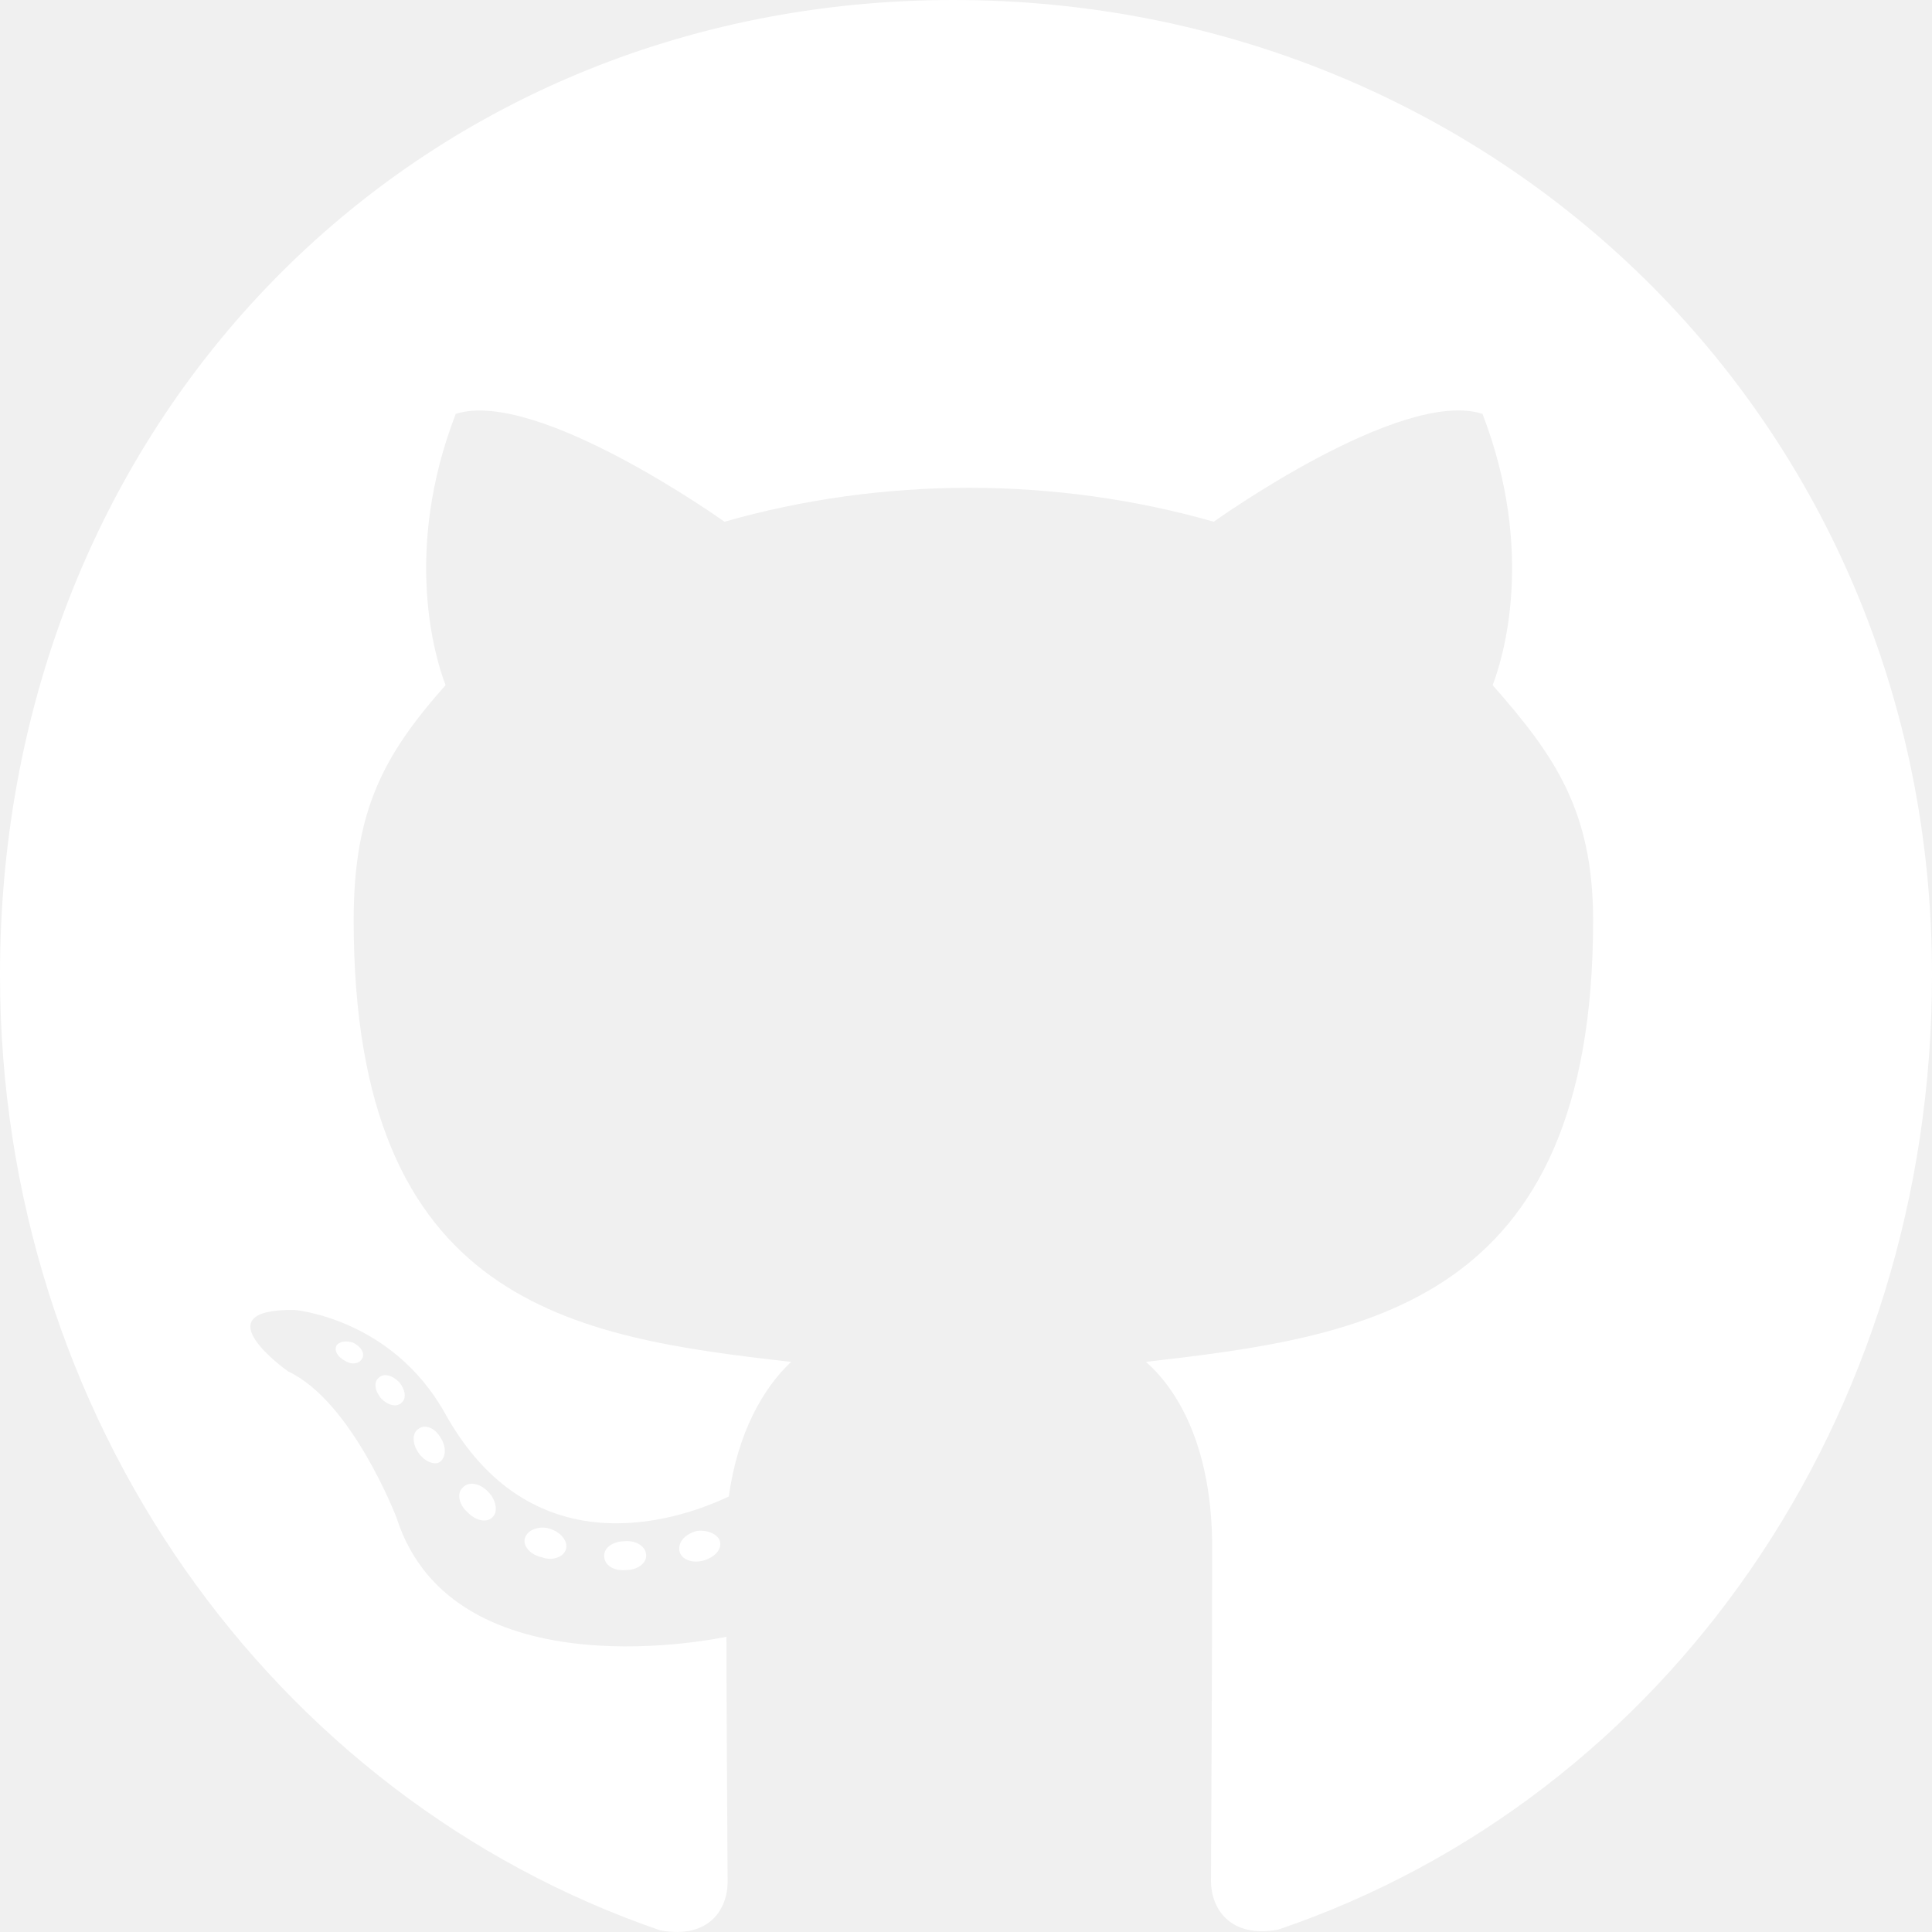
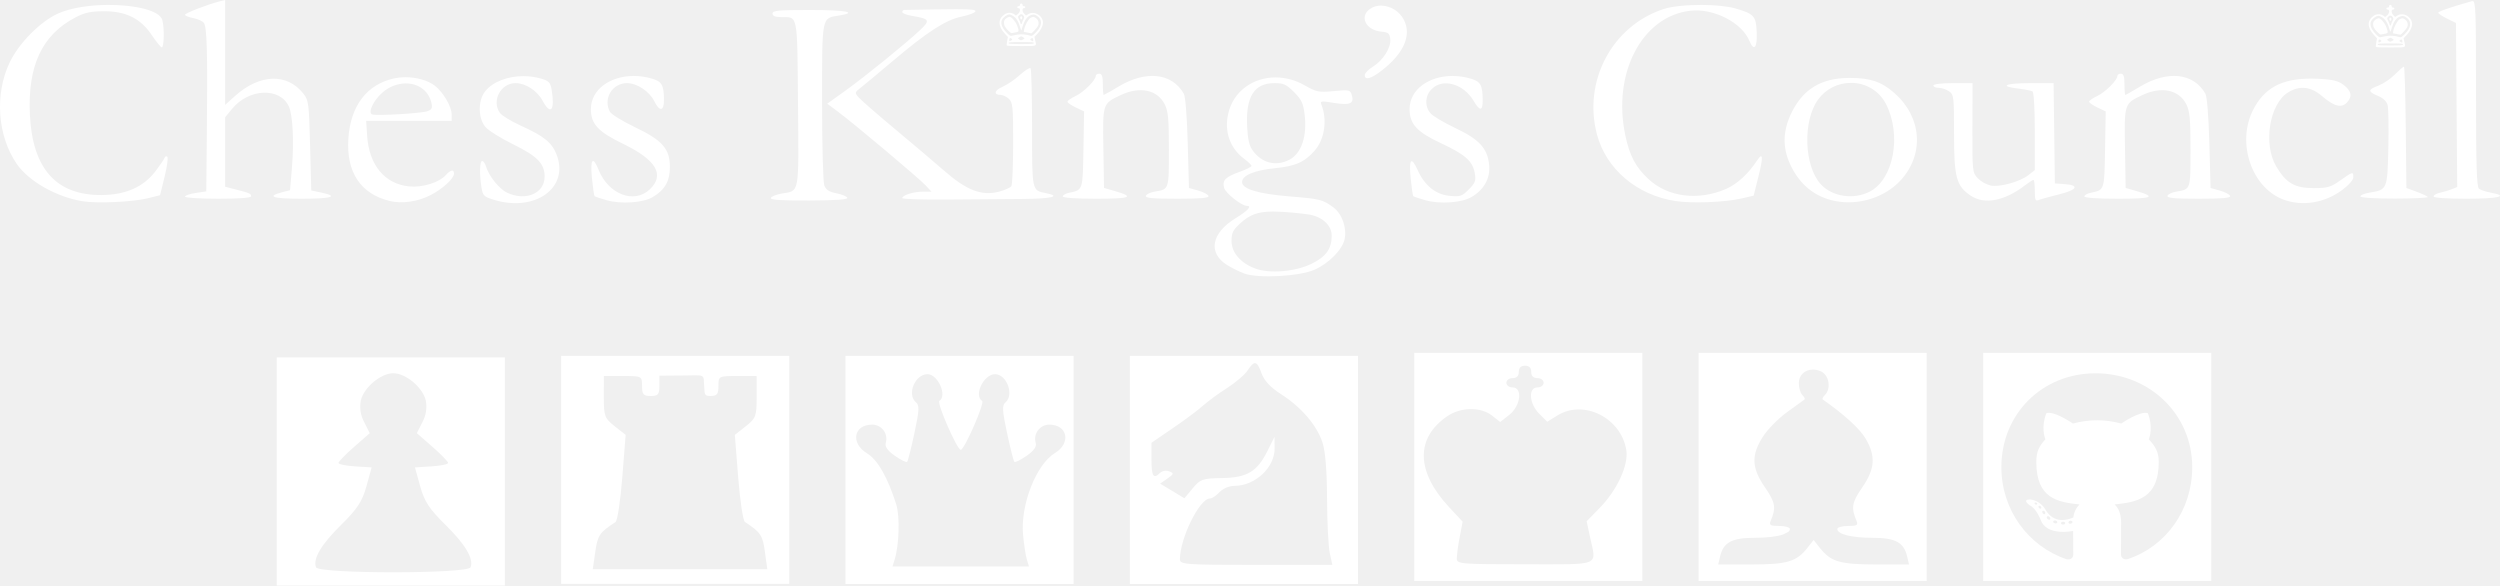
- <svg xmlns="http://www.w3.org/2000/svg" id="svg5149" version="1.1" viewBox="0 0 150 150" width="150" height="150">
-   <defs id="defs5153" />
-   <path style="stroke-width:0.306;fill:#ffffff" id="path5147" d="m 50.171,120.78 c 0,0.62 -0.696,1.117 -1.573,1.117 -0.998,0.093 -1.694,-0.403 -1.694,-1.117 0,-0.62 0.696,-1.117 1.573,-1.117 0.907,-0.093 1.694,0.403 1.694,1.117 z m -9.405,-1.396 c -0.212,0.62 0.393,1.334 1.3,1.52 0.786,0.31 1.694,0 1.875,-0.62 0.181,-0.62 -0.393,-1.334 -1.3,-1.613 -0.786,-0.217 -1.663,0.093 -1.875,0.713 z m 13.367,-0.527 c -0.877,0.217 -1.482,0.806 -1.391,1.52 0.091,0.62 0.877,1.024 1.784,0.806 0.877,-0.217 1.482,-0.806 1.391,-1.427 -0.091,-0.589 -0.907,-0.993 -1.784,-0.899 z M 74.032,0 C 32.087,0 0,32.661 0,75.681 c 0,34.398 21.109,63.833 51.26,74.192 3.871,0.713 5.232,-1.737 5.232,-3.753 0,-1.923 -0.091,-12.531 -0.091,-19.044 0,0 -21.169,4.653 -25.615,-9.243 0,0 -3.448,-9.026 -8.407,-11.352 0,0 -6.925,-4.87 0.484,-4.777 0,0 7.53,0.62 11.673,8.002 6.623,11.973 17.722,8.53 22.046,6.483 0.696,-4.963 2.661,-8.406 4.839,-10.453 -16.905,-1.923 -33.962,-4.435 -33.962,-34.274 0,-8.53 2.298,-12.81 7.137,-18.269 C 33.81,51.178 31.24,42.865 35.383,32.133 c 6.321,-2.016 20.867,8.375 20.867,8.375 6.048,-1.737 12.55,-2.636 18.992,-2.636 6.442,0 12.944,0.899 18.992,2.636 0,0 14.546,-10.422 20.867,-8.375 4.143,10.763 1.573,19.044 0.786,21.06 4.839,5.49 7.802,9.77 7.802,18.269 0,29.931 -17.812,32.32 -34.718,34.274 2.782,2.45 5.141,7.103 5.141,14.392 0,10.453 -0.091,23.387 -0.091,25.93 0,2.016 1.391,4.466 5.232,3.753 C 129.496,139.514 150,110.079 150,75.681 150,32.661 115.978,0 74.032,0 Z M 29.395,106.977 c -0.393,0.31 -0.302,1.024 0.212,1.613 0.484,0.496 1.179,0.713 1.573,0.31 0.393,-0.31 0.302,-1.024 -0.212,-1.613 -0.484,-0.496 -1.179,-0.713 -1.573,-0.31 z m -3.266,-2.512 c -0.212,0.403 0.091,0.899 0.696,1.21 0.484,0.31 1.089,0.217 1.3,-0.217 0.212,-0.403 -0.091,-0.899 -0.696,-1.21 -0.605,-0.186 -1.089,-0.093 -1.3,0.217 z m 9.798,11.042 c -0.484,0.403 -0.302,1.334 0.393,1.923 0.696,0.713 1.573,0.806 1.966,0.31 0.393,-0.403 0.212,-1.334 -0.393,-1.923 -0.665,-0.713 -1.573,-0.806 -1.966,-0.31 z m -3.448,-4.559 c -0.484,0.31 -0.484,1.117 0,1.83 0.484,0.713 1.3,1.024 1.694,0.713 0.484,-0.403 0.484,-1.21 0,-1.923 -0.423,-0.713 -1.21,-1.024 -1.694,-0.62 z" />
+ <svg xmlns="http://www.w3.org/2000/svg" width="1644" height="385.033" viewBox="0 0 1644 385.033" version="1.1" id="svg1241">
+   <defs id="defs1245" />
+   <g id="Group_1" data-name="Group 1" transform="translate(-200 -1225.967)" style="fill:#ffffff;fill-opacity:1">
+     <g id="Title" transform="translate(102.353 1162.839)" style="fill:#ffffff;fill-opacity:1">
+       <path id="path847" d="M245.707,63.128,242.215,64c-7.957,2-22.884,7.761-22.884,8.84,0,.639,2.373,1.607,5.274,2.151s6.068,1.945,7.036,3.113c2.1,2.529,2.566,18.943,2.042,71.786l-.388,39.082-6.982,1.047c-3.84.576-6.982,1.667-6.982,2.422s9.775,1.375,21.722,1.375c13.886,0,21.72-.577,21.72-1.6,0-1.761-.815-2.118-10.473-4.59l-6.593-1.688V140.222l4.6-5.582c11.066-13.426,31.479-14.226,37.3-1.463,2.592,5.678,3.464,23.238,2.008,40.376L288.375,188.2l-4.967,1.282c-10.991,2.84-6.632,4.337,12.632,4.337,19.834,0,24.768-1.549,12.892-4.05l-6.595-1.388-.775-29.519c-.735-27.955-.968-29.763-4.391-34.13-10.746-13.706-28.837-13.056-45.083,1.621l-6.382,5.765V63.128Zm1477.906.694a1.658,1.658,0,0,0-.457.072c-13.823,3.9-22.106,6.751-22.106,7.614,0,.57,2.613,2.315,5.812,3.879l5.826,2.843.4,53.94.414,53.939-3.513,1.421a56.474,56.474,0,0,1-7.783,2.333c-2.342.5-4.255,1.6-4.255,2.435,0,.921,8.554,1.521,21.72,1.521,21.178,0,28.261-1.784,15.894-4.01-3.2-.577-6.683-1.742-7.754-2.588-1.485-1.185-1.942-15.65-1.942-62.817C1725.869,70.389,1725.726,63.836,1723.613,63.821ZM168.707,66.361c-11.96.057-24.385,1.849-32.865,5.655-11.727,5.263-25.9,19.625-31.916,32.341-9.9,20.923-7.94,48.2,4.784,66.624,7.83,11.339,25.983,21.639,43.128,24.473,9.726,1.608,33.224.506,43.373-2.036l7.686-1.925,2.977-12.092c1.637-6.652,2.446-12.586,1.8-13.189s-1.477-.266-1.841.749-3.049,4.973-5.969,8.8c-7.953,10.415-19.67,15.555-35.612,15.624-29.664.126-45.205-17.31-46.935-52.659-1.579-32.251,7.91-52.611,29.869-64.095,6.177-3.23,9.978-4.067,18.66-4.106,14.542-.066,24.236,4.714,31.5,15.531,2.842,4.231,5.809,7.926,6.593,8.21,1.578.571,1.918-12.5.467-17.906C202.675,69.9,186.187,66.277,168.707,66.361Zm1047.949.015c-9.7-.028-19.567.895-25.143,2.731-33.777,11.119-53.027,47.436-43.7,82.455,6.043,22.7,26.117,39.77,51.442,43.745,10.889,1.709,32.6.871,43.685-1.687l7.9-1.824,3.144-12.527c3.354-13.355,3.01-16.545-1.109-10.289-5.688,8.634-13.071,15.336-20.342,18.465-18.176,7.818-37.984,5.305-50.72-6.435-8.514-7.847-12.481-15.3-15.354-28.86-8.627-40.7,10.866-78.191,42.6-81.95,15.267-1.808,33.971,7.666,38.972,19.74,3.027,7.307,5.262,4.713,4.831-5.6-.447-10.675-1.7-12.081-13.933-15.639C1233.66,67.166,1225.219,66.4,1216.656,66.376Zm-210.745.42a12.609,12.609,0,0,0-7.364,2.212c-7.17,5.022-2.726,13.968,7.413,14.918,4.63.434,5.5,1.143,5.923,4.809.646,5.608-4.647,14.052-11.433,18.246-2.943,1.819-5.352,4.3-5.352,5.508,0,3.57,3.966,2.544,10.983-2.842,14.68-11.268,20-23.334,14.762-33.467A17.373,17.373,0,0,0,1005.912,66.8Zm-278.562,2.4q-.99,0-2.088,0c-7.033.018-17.526.187-33.1.48A1.341,1.341,0,0,0,691,71.111c0,.778,2.966,1.9,6.593,2.5,11.357,1.872,11.931,2.874,5.257,9.169-9.324,8.793-36.293,30.671-49.328,40.016l-11.878,8.515,7.223,5.4c11.011,8.23,53.274,43.769,57.531,48.379l3.761,4.073h-5.6c-6.118,0-13.559,2.321-13.559,4.227h0c0,.661,13.092,1.1,29.092.967s38.341-.3,49.648-.387c19.643-.147,26.161-1.748,15.664-3.849-9.241-1.848-9.069-1.04-9.069-42.783,0-21.087-.453-38.793-1.007-39.346s-3.773,1.493-7.153,4.547a50.74,50.74,0,0,1-11.468,7.777c-5.257,2.2-5.815,5.233-.961,5.233,1.377,0,3.779,1.155,5.339,2.568,2.539,2.3,2.835,5.348,2.813,29.091-.013,14.588-.537,27.325-1.164,28.3s-4.166,2.592-7.864,3.586c-11.587,3.113-21.553-.693-36.719-14.022-5.119-4.5-19.084-16.332-31.031-26.293s-23.045-19.606-24.663-21.433c-2.913-3.289-2.9-3.357,1.535-6.827,2.463-1.928,11.468-9.423,20.009-16.657,23.41-19.822,35.478-27.636,46.055-29.821,4.972-1.027,9.041-2.621,9.041-3.543C739.1,69.616,737.241,69.216,727.35,69.193Zm-96.863.5c-21.032,0-24.825.355-24.825,2.327,0,1.651,1.692,2.334,5.819,2.351,10.984.045,10.423-2.884,10.934,57.073.516,60.379,1.135,56.943-10.647,58.955-3.65.623-6.9,1.931-7.229,2.906h0c-.428,1.285,6.492,1.746,25.139,1.675,17.649-.069,25.554-.624,25.173-1.771-.307-.92-3.506-2.255-7.11-2.967-4.925-.974-6.917-2.256-8.024-5.168-.821-2.158-1.472-26.449-1.472-54.862,0-56.971-.376-55.024,10.97-56.838C662.289,71.286,654.2,69.7,630.487,69.7Zm1047.986,37.237c-.443,0-3.184,2.386-6.1,5.3a36.4,36.4,0,0,1-10.81,7.293c-6.9,2.493-6.926,3.838-.143,6.675,3.456,1.441,5.726,3.635,6.355,6.12.528,2.131.728,14.8.443,28.157-.6,27.2-.7,27.446-12.2,29.285-3.4.543-6.183,1.659-6.183,2.48h0c0,.891,9.168,1.487,22.706,1.475,12.481-.01,22.206-.5,21.62-1.1s-4-2.158-7.568-3.476l-6.5-2.4-.414-39.908C1679.458,124.891,1678.916,106.933,1678.473,106.933Zm-857.922,4.654c-1.281,0-2.328.645-2.328,1.433,0,2.82-7.821,10.657-13.171,13.195-3,1.422-5.448,3.122-5.448,3.777s2.46,2.365,5.469,3.8l5.468,2.608-.426,25.052c-.46,27.005-.3,26.523-9.348,28.426-2.346.494-4.267,1.582-4.267,2.42,0,.923,8.664,1.521,22.031,1.521,22.871,0,25.639-1.18,12.013-5.121l-6.892-1.994-.427-26.145c-.481-29.488-.548-29.281,11.42-34.907,12.634-5.939,24.124-3.508,28.956,6.127,2.238,4.461,2.716,9.676,2.716,29.754,0,26.4.118,26.045-9.128,27.548-2.945.48-5.645,1.741-6,2.8-.494,1.481,4.318,1.934,20.559,1.934,15.564,0,21.042-.486,20.6-1.825-.336-1-3.36-2.595-6.723-3.537l-6.116-1.711-.808-29.434c-.484-17.614-1.517-30.679-2.572-32.536-7.806-13.729-24.93-15.57-43.092-4.633a109.172,109.172,0,0,1-9.571,5.409c-.323,0-.588-3.142-.588-6.982C822.878,113.4,822.275,111.587,820.551,111.587Zm671.822,0c-1.285,0-2.328.645-2.328,1.433,0,2.82-7.826,10.657-13.181,13.195-3,1.422-5.444,3.122-5.444,3.777s2.459,2.365,5.472,3.8l5.469,2.608-.428,25.052c-.457,27.005-.3,26.523-9.351,28.426-2.346.494-4.266,1.582-4.266,2.42,0,.923,8.661,1.521,22.027,1.521,22.877,0,25.647-1.18,12.01-5.121l-6.883-1.994-.428-26.145c-.485-29.488-.543-29.281,11.424-34.907,12.624-5.939,24.119-3.508,28.946,6.127,2.242,4.461,2.713,9.676,2.713,29.754.014,26.4.129,26.045-9.125,27.548-2.942.48-5.641,1.741-6,2.8-.486,1.481,4.327,1.934,20.564,1.934,15.565,0,21.049-.486,20.592-1.825-.328-1-3.356-2.595-6.726-3.537l-6.112-1.711-.8-29.434c-.485-17.614-1.528-30.679-2.585-32.536-7.8-13.729-24.919-15.57-43.083-4.633-4.941,2.975-9.254,5.409-9.568,5.409s-.585-3.142-.585-6.982C1494.7,113.4,1494.087,111.587,1492.373,111.587Zm-977.964,1.491c-15.478,0-28.2,8.9-28.2,21.782,0,9.821,4.7,14.878,21.326,22.929,21.814,10.567,27.5,20.432,17.286,29.976-10.283,9.6-27.1,3.115-33.524-12.939-3.791-9.475-5.636-7.2-4.394,5.415.61,6.188,1.387,11.528,1.727,11.871s3.947,1.558,8.016,2.7c9.406,2.648,23.794,1.686,30.108-2.012,8.061-4.721,11.42-10.537,11.42-19.777,0-12.083-4.9-17.648-23.2-26.376-8.037-3.833-15.357-8.357-16.265-10.053a12.722,12.722,0,0,1,11.237-18.8c6.622,0,14.809,5.448,18.016,11.989,3.366,6.866,6.338,6.517,6.312-.74-.036-9.865-1.325-12.248-7.656-14.144A42.625,42.625,0,0,0,514.409,113.078Zm538.383,0c-15.478,0-28.2,8.9-28.2,21.782,0,9.822,4.8,15.042,20.591,22.416,16.137,7.533,21.008,11.889,22.317,19.957.781,4.815.231,6.256-4.011,10.5-4.51,4.51-5.562,4.855-12.691,4.171-9.021-.867-16.3-6.742-20.848-16.836-4.247-9.417-5.918-7.562-4.664,5.177.61,6.188,1.387,11.528,1.728,11.871s3.947,1.558,8.014,2.7c9.485,2.67,23.8,1.678,30.266-2.1,8.257-4.821,12.435-12.345,11.636-20.944-1.031-11.078-6.453-16.992-22.517-24.566-7.447-3.511-14.747-7.9-16.222-9.754a11.649,11.649,0,0,1,1.06-15.853c7.23-7.23,20.838-3.341,27.437,7.842,4.123,6.988,6,6.862,5.971-.4-.036-9.865-1.325-12.248-7.656-14.144A42.617,42.617,0,0,0,1052.792,113.078Zm-611.1.117c-10.247.037-20.071,3.718-25.048,10.043-4.79,6.09-4.662,17.7.256,23.42,1.993,2.317,10.146,7.418,18.117,11.335,16.072,7.9,20.771,12.715,20.771,21.3,0,11.011-12.472,16.334-24.69,10.536-5.207-2.47-11.994-10.943-13.892-17.34-.57-1.92-1.686-3.491-2.482-3.491-1.649,0-1.876,8.835-.45,17.467.878,5.317,1.6,6.026,8.128,8.038,27,8.315,49.62-7.811,41.346-29.478-3.11-8.143-8.187-12.271-23.815-19.361-6.246-2.834-12.355-6.579-13.576-8.322-5.578-7.963.541-19.545,10.327-19.545,6.632,0,14.209,4.939,17.8,11.6,5.3,9.844,8.167,6.394,5.929-7.139-.8-4.86-1.721-5.861-6.756-7.37A41.346,41.346,0,0,0,441.688,113.195Zm-77.519.705a34.633,34.633,0,0,0-7.153.731c-18.1,3.881-28.907,18.067-30.3,39.758-1.411,21.98,8.035,36.206,27.16,40.9,8,1.962,18.327.506,26.778-3.777,7.894-4,15.551-10.989,15.551-14.193,0-3-2.163-2.623-5.381.931-4.474,4.945-15.3,8.308-24.032,7.47-16.115-1.549-26.488-14.042-27.732-33.4l-.624-9.7h56.217l-.007-4.267c-.01-5.159-5.479-14.5-11.029-18.834C379.053,115.952,371.508,113.885,364.17,113.9Zm572.379.131c-14.746-.04-27.915,8.982-31.274,23.976-2.649,11.818,1.284,22.722,10.706,29.688,2.555,1.888,4.645,3.93,4.645,4.538s-3.533,2.373-7.85,3.926c-9.328,3.354-11.43,5.506-10.193,10.433.867,3.456,11.438,11.881,14.906,11.881,3.727,0,.982,3.033-7.457,8.243-15.935,9.836-18.177,22.833-5.309,30.785a75.8,75.8,0,0,0,11.066,5.459c9.176,3.416,36.252,1.965,46.328-2.48,9.326-4.116,18.223-13.126,19.728-19.981,1.627-7.406-1.655-16.768-7.351-20.979-7.017-5.187-8.612-5.584-29.167-7.263-20.389-1.667-30.905-4.874-30.905-9.428,0-4.314,8.063-7.714,21.5-9.069,13.7-1.381,19.557-3.971,26.286-11.636,6.593-7.509,8.4-20.324,4.287-30.456-.863-2.127.144-2.231,8.394-.866,10.553,1.745,13.473.417,11.658-5.3-1.041-3.281-1.671-3.413-11.794-2.472-10.025.932-11.234.69-19.305-3.866A38.663,38.663,0,0,0,936.548,114.031Zm377.688.346c-.433,0-.87,0-1.314.01-17.672.237-29.429,7.372-36.949,22.421-6,12.008-6.338,23.177-1.044,34.546,6.125,13.152,16.171,21.326,29.431,23.948,15.815,3.126,33.1-2.422,43.465-13.948,15.391-17.119,13.531-41.241-4.4-57.024C1335,116.911,1327.605,114.356,1314.236,114.377Zm303.418.435c-19.721-.084-31.374,6.35-38.614,21.1-10.682,21.728-.514,50.874,20.406,58.528,12.367,4.531,26.775,2.176,38.257-6.252,4.427-3.249,7.483-6.707,7.483-8.464,0-3.89-.228-3.833-8.6,2.065-6.326,4.461-8.325,5.037-17.507,5.042-12.438.007-18.179-3.337-24.662-14.4-8.64-14.739-4.327-41.1,7.925-48.574,7.611-4.64,14.852-3.861,22.149,2.381,8.154,6.974,12.995,8.192,16.636,4.174,3.613-3.99,2.785-7.621-2.642-11.669-3.37-2.519-7.183-3.389-16.793-3.825C1620.31,114.851,1618.968,114.817,1617.654,114.811Zm-302.719,2.827a25.568,25.568,0,0,1,22.927,13.867c10.465,20.514,5.047,49.607-10.739,57.66-10.662,5.439-24.562,3.332-32.115-4.868-11.037-11.983-11.99-41.627-1.791-55.706A26.433,26.433,0,0,1,1314.934,117.639Zm-379.177.155c5.979,0,7.778.824,12.825,5.87,4.9,4.9,6.049,7.3,6.957,14.579,1.8,14.377-2.036,25.812-10.039,29.95-8.711,4.5-17.893,2.251-23.924-5.871-2.4-3.233-3.374-7.27-3.8-15.774C916.77,126.692,922.335,117.793,935.757,117.793Zm446.156,0c-7.561,0-12.894.642-12.894,1.552,0,.853,1.589,1.552,3.533,1.552a14.087,14.087,0,0,1,6.806,2.291c3.1,2.173,3.27,3.6,3.257,27.8-.016,28.888,1.505,34.5,11.07,40.875h0c8.911,5.935,22.053,3.459,35.308-6.652,2.74-2.091,5.379-3.8,5.863-3.8s.878,3.217.878,7.149c0,6.189.364,7,2.715,6.056,1.494-.6,7.424-2.245,13.178-3.656,11.928-2.926,13.72-6.033,3.89-6.745l-6.594-.477-.418-32.97-.418-32.97H1432.6c-16.392,0-20.768,2.045-7.69,3.594,4.287.508,8.475,1.344,9.309,1.859.885.547,1.514,11.488,1.514,26.332v25.4l-4.091,3.219c-5.6,4.407-18.738,8.091-24.8,6.953a18.57,18.57,0,0,1-8.6-4.8c-3.54-3.777-3.62-4.541-3.529-33.21l.093-29.344Zm-1017.682.187c7.98-.112,15.117,4.392,17.066,12.638.837,3.534.393,4.525-2.51,5.611-3.79,1.418-33.357,3.174-36.385,2.162s.713-9.119,6.586-14.275A23.745,23.745,0,0,1,364.231,117.98Zm570.9,84.25a197.267,197.267,0,0,1,22.331,1.831c9.211,1.127,15.91,7.032,15.91,14.022,0,8.661-3.71,13.833-13.282,18.517-10.636,5.2-27.559,6.623-37.021,3.106-9.623-3.577-15.565-10.49-15.565-18.106,0-5.339.911-7.2,5.658-11.548C919.186,204.534,924.4,202.212,935.136,202.231Z" fill="#a9a9a9" style="fill:#ffffff;fill-opacity:1" />
+       <path id="path863" d="M1320.142,94.574a24.012,24.012,0,0,1,.414-3l.414-2.184-1.9-2.041c-4.672-5.017-4.762-9.747-.243-12.823a5.68,5.68,0,0,1,6.281-.077l1.152.906,1.285-1.015c1.6-1.267,1.912-3.855.46-3.855-.485,0-.874-.291-.874-.655s.388-.655.874-.655a.772.772,0,0,0,.874-.874.874.874,0,1,1,1.747,0,.772.772,0,0,0,.874.874c.485,0,.874.291.874.655s-.388.655-.874.655c-1.325,0-1.169,2.286.253,3.708l1.126,1.126,1.437-.888c3.715-2.3,8.96.339,9.7,4.87.341,2.1-1.273,5.62-3.738,8.143l-1.844,1.887.466,2.175c.909,4.24,1.761,3.879-9.144,3.879-9.084,0-9.61-.045-9.61-.814Zm17.91-1.152c0-.559-1.213-.655-8.3-.655s-8.3.1-8.3.655,1.213.655,8.3.655S1338.052,93.982,1338.052,93.422Zm-14.472-2.69c-.79-.952-1.69-.688-1.69.5,0,1,.088,1.043,1.089.587C1323.823,91.431,1323.958,91.188,1323.58,90.733Zm14.036.505c0-1.166-.794-1.434-1.664-.564-.413.413-.313.648.459,1.077a11.23,11.23,0,0,0,1.1.564A2.7,2.7,0,0,0,1337.615,91.238Zm-5.679-.835a4.254,4.254,0,0,0-1.092-.873c-1.014-.665-1.173-.663-2.225.027l-1.133.742,1.007.76c.9.679,1.137.693,2.225.13a4.224,4.224,0,0,0,1.217-.786Zm-5.027-2.483a19.109,19.109,0,0,1,8.459.558c1.412.439,1.551.371,3.822-1.872,3.887-3.839,4.643-7.618,2.024-10.116-1.99-1.9-3.377-2.209-5.558-1.244-2.083.921-3.66,3.152-4.854,6.867-.378,1.175-.788,2.431-.912,2.791s-.509-.425-.855-1.746c-1.016-3.876-2.8-6.619-5.065-7.785-1.819-.937-2.079-.966-3.463-.387a8.513,8.513,0,0,0-2.678,2.029c-2.161,2.568-1.331,5.784,2.525,9.788,1.6,1.666,2.241,2.058,2.989,1.841.522-.152,2.127-.478,3.567-.724Zm-5.743-2.68c-2.225-2.311-2.771-3.355-2.771-5.292a3,3,0,0,1,1.344-2.65,4.706,4.706,0,0,1,2.236-1.131c1.41,0,4.051,3.012,5.09,5.8,1.391,3.738,1.306,4.089-1.081,4.447a20.488,20.488,0,0,0-2.521.5c-.275.106-1.308-.647-2.3-1.673Zm12.581,1.285-2.339-.449.253-1.558c.424-2.61,2.813-6.974,4.215-7.7,1.739-.9,2.34-.825,3.89.48a4.1,4.1,0,0,1,.856,5.123c-.547,1.069-3.932,4.7-4.3,4.61-.13-.032-1.289-.259-2.576-.506Zm-3.558-6.115a8.433,8.433,0,0,1,.869-2.268c.79-1.549.809-1.8.208-2.713-.814-1.243-2-1.292-3.05-.128-.773.854-.768.938.151,2.778a10.257,10.257,0,0,1,.948,2.4.472.472,0,0,0,.437.5A.514.514,0,0,0,1330.189,80.41Zm-1.06-3.223c-.358-.934.441-1.812,1.074-1.179.475.475.136,1.908-.451,1.908-.189,0-.469-.328-.623-.728Z" transform="translate(-560.539 -1.981)" fill="#a9a9a9" style="fill:#ffffff;fill-opacity:1" />
+       <path id="path863-2" d="M2988.282,96.28a24.018,24.018,0,0,1,.414-3l.414-2.184-1.9-2.041c-4.672-5.017-4.762-9.747-.243-12.823a5.681,5.681,0,0,1,6.281-.077l1.152.906,1.286-1.015c1.6-1.267,1.912-3.855.46-3.855-.486,0-.874-.291-.874-.655s.388-.655.874-.655a.772.772,0,0,0,.874-.874.874.874,0,1,1,1.747,0,.772.772,0,0,0,.874.874c.485,0,.874.291.874.655s-.388.655-.874.655c-1.325,0-1.169,2.286.252,3.708l1.126,1.126,1.437-.888c3.714-2.3,8.96.339,9.7,4.87.341,2.1-1.274,5.62-3.738,8.143l-1.844,1.887.467,2.175c.909,4.24,1.761,3.879-9.144,3.879C2988.808,97.094,2988.282,97.05,2988.282,96.28Zm17.91-1.152c0-.559-1.213-.655-8.3-.655s-8.3.1-8.3.655,1.213.655,8.3.655S3006.192,95.688,3006.192,95.128Zm-14.472-2.69c-.79-.952-1.69-.688-1.69.5,0,1,.088,1.043,1.089.587C2991.963,93.137,2992.1,92.894,2991.72,92.439Zm14.036.505c0-1.166-.794-1.434-1.665-.564-.413.413-.313.648.459,1.077a11.227,11.227,0,0,0,1.1.564A2.693,2.693,0,0,0,3005.755,92.944Zm-5.679-.835a4.254,4.254,0,0,0-1.092-.873c-1.014-.665-1.173-.663-2.225.027l-1.133.742,1.007.76c.9.679,1.137.693,2.225.13a4.224,4.224,0,0,0,1.217-.786Zm-5.028-2.483a19.11,19.11,0,0,1,8.459.558c1.412.439,1.551.371,3.822-1.872,3.887-3.839,4.643-7.618,2.024-10.116-1.99-1.9-3.376-2.209-5.558-1.244-2.083.921-3.66,3.152-4.854,6.867-.378,1.175-.788,2.431-.912,2.791s-.509-.425-.855-1.746c-1.016-3.876-2.8-6.619-5.065-7.785-1.819-.937-2.078-.966-3.463-.387a8.515,8.515,0,0,0-2.678,2.029c-2.16,2.568-1.331,5.784,2.525,9.788,1.6,1.666,2.241,2.058,2.989,1.841.522-.152,2.127-.478,3.567-.724Zm-5.743-2.68c-2.225-2.311-2.771-3.355-2.771-5.292a3,3,0,0,1,1.344-2.65,4.706,4.706,0,0,1,2.236-1.131c1.41,0,4.051,3.012,5.09,5.8,1.391,3.738,1.306,4.089-1.081,4.447a20.507,20.507,0,0,0-2.522.5c-.275.106-1.308-.647-2.3-1.673Zm12.581,1.285-2.339-.449.253-1.558c.424-2.61,2.813-6.974,4.215-7.7,1.739-.9,2.34-.825,3.89.48a4.1,4.1,0,0,1,.856,5.123c-.547,1.069-3.932,4.7-4.3,4.61-.13-.032-1.289-.259-2.576-.506Zm-3.558-6.115a8.433,8.433,0,0,1,.869-2.268c.79-1.549.809-1.8.208-2.713-.814-1.243-2-1.292-3.05-.128-.773.854-.768.938.151,2.778a10.256,10.256,0,0,1,.947,2.4.472.472,0,0,0,.437.5.514.514,0,0,0,.437-.563Zm-1.06-3.223c-.358-.934.441-1.812,1.074-1.179.475.475.136,1.908-.451,1.908C2997.7,79.621,2997.423,79.293,2997.269,78.892Z" transform="translate(-1328.331 -2.766)" fill="#a9a9a9" style="fill:#ffffff;fill-opacity:1" />
+     </g>
+     <path id="rect2688" d="M26.959,23.342v149.93h150V23.342Zm88.31,12.779c2.232.012,3.306.043,4.218.483,1.824.88,1.168,3.462,1.51,6.313.567,4.731-.514,6.8,3.85,6.8,4.652,0,5.557-1.07,5.557-6.571,0-6.5.127-6.571,12.559-6.571H155.52l.021,13.689c.019,12.7-.5,14.1-7.169,19.359l-7.189,5.669,2.205,27.917c1.213,15.354,3.213,28.574,4.444,29.376,10.332,6.738,11.636,8.68,13.122,19.53l1.574,11.5H47.773l1.647-11.489c1.556-10.85,2.8-12.682,13.32-19.541,1.231-.8,3.231-14.022,4.444-29.376l2.205-27.917L62.2,69.623c-6.672-5.261-7.188-6.654-7.169-19.359l.021-13.689H67.61c12.432,0,12.559.066,12.559,6.571,0,5.549.888,6.571,5.708,6.571,4.841,0,5.708-1.015,5.708-6.68v-6.68l15.558-.12c3.111-.024,5.893-.128,8.125-.116Z" transform="translate(542.041 1436.658)" fill="#a9a9a9" style="fill:#ffffff;fill-opacity:1" />
+     <path id="rect2084" d="M25.051,14.882v150h150v-150ZM101.687,25.3c8.273,0,19.518,9.488,21.4,18.054a21.429,21.429,0,0,1-2.222,14.012L117.176,64.7l10.287,9.006c5.658,4.954,10.279,9.714,10.268,10.578s-4.92,1.877-10.91,2.251l-10.892.68L119.348,99.6c2.746,9.949,6.006,14.93,16.576,25.328,13.164,12.951,18.742,22.358,16.588,27.973-1.68,4.378-99.968,4.378-101.648,0-2.155-5.615,3.424-15.022,16.588-27.973,10.57-10.4,13.83-15.38,16.576-25.328l3.419-12.384-10.892-.68c-5.991-.374-10.9-1.387-10.91-2.251s4.611-5.624,10.268-10.578L86.2,64.7,82.51,57.362a21.428,21.428,0,0,1-2.222-14.012c1.882-8.567,13.127-18.054,21.4-18.054Z" transform="translate(356.949 1446.118)" fill="#a9a9a9" style="fill:#ffffff;fill-opacity:1" />
+     <path id="rect3289" d="M27.877,26.519v150h150v-150ZM81.818,38.547c6.855,0,13.131,14.187,7.78,17.584-1.879,1.193,11.668,32.17,14.069,32.17s15.948-30.977,14.069-32.17c-5.7-3.616,1.041-17.584,8.481-17.584,7.65,0,12.724,13.533,6.927,18.475-2.393,2.041-2.246,5.061.99,20.274,2.092,9.832,4.245,18.331,4.785,18.886s4.166-1.225,8.058-3.954c4.86-3.409,6.735-6.075,5.988-8.513a9.355,9.355,0,0,1,8.893-12c12.063,0,14.5,12.177,3.748,18.7-12.329,7.473-22.735,34.029-20.982,53.547.579,6.444,1.7,13.815,2.482,16.38L148.533,165H58.8l1.429-4.664c2.945-9.613,3.478-28.236,1.032-36.059C55.716,106.556,49.03,94.839,42.043,90.6c-11.052-6.7-8.837-18.888,3.432-18.888a9.355,9.355,0,0,1,8.893,12c-.747,2.438,1.128,5.1,5.988,8.513,3.892,2.73,7.518,4.509,8.058,3.954S71.107,87.128,73.2,77.3c3.236-15.214,3.384-18.234.99-20.274-6.1-5.2-.622-18.475,7.628-18.475Z" transform="translate(728.123 1433.481)" fill="#a9a9a9" style="fill:#ffffff;fill-opacity:1" />
+     <path id="rect910" d="M23.589,10.421v150h150v-150Zm82.191,4.764c1.512-.064,2.756,2.136,4.425,6.753,1.746,4.828,5.893,9.238,12.941,13.76,13.191,8.465,23.34,20.307,27.081,31.6,1.916,5.784,2.965,18.569,3.028,36.909.053,15.433.858,31.568,1.79,35.855l1.694,7.794H106.624c-46.687,0-50.116-.253-50.116-3.7,0-13.743,12.9-39.945,19.671-39.945,1.4,0,4.242-1.871,6.311-4.157a14.735,14.735,0,0,1,9.779-4.157c13.677,0,26.653-12.092,26.51-24.7l-.086-7.514L114.1,72.9c-6.8,13.667-13.381,17.594-29.93,17.86-12.82.206-14.2.69-19.264,6.755l-5.455,6.533L51.477,99.24,43.5,94.426l4.784-3.351c4.291-3.006,4.412-3.494,1.168-4.738a6.084,6.084,0,0,0-5.971.967c-4.381,4.381-5.68,2.389-5.68-8.71V67.529l14.3-9.772c7.866-5.375,16.567-11.871,19.334-14.435A143.631,143.631,0,0,1,87.107,31.832c5.85-3.754,12.137-9.115,13.97-11.913,2.014-3.074,3.45-4.682,4.7-4.735Z" transform="translate(919.411 1449.579)" fill="#a9a9a9" style="fill:#ffffff;fill-opacity:1" />
+     <path id="rect1655" d="M25.807,35.476v150h150v-150Zm72.848,8.451q4.081,0,4.081,4.08t4.08,4.081c2.267,0,4.081,1.36,4.081,3.061s-1.814,3.06-4.081,3.06c-6.187,0-5.459,10.678,1.18,17.318l5.261,5.261,6.712-4.148c17.35-10.723,41.853,1.583,45.287,22.745,1.593,9.819-5.948,26.248-17.459,38.032l-8.611,8.816,2.178,10.158c4.248,19.806,8.228,18.118-42.709,18.118-42.432,0-44.888-.208-44.888-3.8a112.14,112.14,0,0,1,1.934-14l1.934-10.2-8.876-9.531C26.936,113.54,26.517,91.448,47.625,77.082c8.813-6,21.962-6.158,29.335-.358l5.381,4.232,6-4.742c7.49-5.917,8.933-18,2.149-18-2.267,0-4.08-1.36-4.08-3.06s1.813-3.061,4.08-3.061q4.081,0,4.081-4.081t4.081-4.08Z" transform="translate(1104.193 1422.524)" fill="#a9a9a9" style="fill:#ffffff;fill-opacity:1" />
+     <path id="rect52" d="M.5-.1v150h150V-.1ZM75.65,10.906A12.784,12.784,0,0,1,81,12.107c5.335,2.431,6.8,11.28,2.564,15.513-1.268,1.268-1.925,2.572-1.461,2.9C96.4,40.567,106.539,49.829,110.321,56.282c6.795,11.594,6.221,19.843-2.236,32.137-6.822,9.917-7.392,13.248-3.752,21.907,1.211,2.881.345,3.409-5.592,3.409-3.864,0-7.025.9-7.025,2,0,3.437,9.472,5.794,23.282,5.794,14.872,0,20.442,3,22.614,12.172l1.268,5.356H117.148c-11.519,0-18.873-.434-24.222-1.929a14.089,14.089,0,0,1-3.358-1.187c-3.758-1.662-6.477-4.147-9.365-7.82l-4.067-5.171-4.067,5.171c-7.177,9.124-13.3,10.935-36.946,10.935H13.391l1.268-5.356c2.172-9.174,7.742-12.172,22.614-12.172,8.1,0,14.7-.812,18.782-2.176,1.135-.61,2.278-1.183,3.416-1.712a2.534,2.534,0,0,0,1.083-1.906c0-1.1-3.161-2-7.025-2-5.938,0-6.8-.528-5.592-3.409,3.64-8.659,3.069-11.991-3.752-21.907-8.842-12.855-9.2-21.1-1.436-33.335C45.81,50.257,53.041,42.91,58.817,38.756S69.7,30.917,70.163,30.565s-.193-1.677-1.461-2.945-2.3-4.777-2.3-7.8c0-5.371,4.121-8.89,9.253-8.915ZM71.259,117.2l-.162.11q.069.077.136.156c.009-.089.02-.179.025-.266Zm16.292,1.783-1.707.053H87.6l-.05-.053Zm7.849,8.708-.019.1.039,0,.023-.1Zm10.893,1.328,0,.019,2.338.266-2.339-.285Zm-65.125,1.656-3.118.029h3.094l.024-.029Z" transform="translate(1316.497 1458.103)" fill="#a9a9a9" style="fill:#ffffff;fill-opacity:1" />
+     <path id="rect3907" d="M29.093,44.548v150h150v-150ZM103,57.992c35.1,0,63.564,26.646,63.564,61.742,0,28.062-17.156,52.076-42.461,60.477-3.214.582-4.378-1.417-4.378-3.062,0-2.075.076-12.627.076-21.154,0-5.946-1.974-9.742-4.3-11.741,14.145-1.594,29.049-3.543,29.049-27.961,0-6.933-2.48-10.425-6.529-14.9.658-1.645,2.809-8.4-.658-17.182-5.289-1.67-17.46,6.832-17.46,6.832a59.782,59.782,0,0,0-31.782,0s-12.171-8.477-17.46-6.832c-3.467,8.755-1.316,15.537-.658,17.182-4.049,4.454-5.972,7.945-5.972,14.9,0,24.343,14.271,26.393,28.416,27.961a14.063,14.063,0,0,0-4.049,8.527c-3.618,1.67-12.905,4.479-18.447-5.289a13.357,13.357,0,0,0-9.767-6.529c-6.2-.076-.4,3.9-.4,3.9,4.15,1.9,7.035,9.261,7.035,9.261,3.72,11.336,21.433,7.541,21.433,7.541,0,5.314.076,13.968.076,15.537,0,1.645-1.139,3.644-4.378,3.062-25.228-8.452-42.89-32.465-42.89-60.527,0-35.1,26.848-61.742,61.945-61.742Zm-39.514,84.97a1.678,1.678,0,0,1,.52.078c.506.253.759.658.582.987a.753.753,0,0,1-1.088.177c-.506-.253-.759-.658-.582-.987a.686.686,0,0,1,.568-.255ZM66.1,145.1a1.346,1.346,0,0,1,.862.424c.43.481.506,1.063.177,1.316-.329.329-.911.152-1.316-.253-.43-.481-.506-1.063-.177-1.316A.6.6,0,0,1,66.1,145.1Zm2.563,3.265a1.262,1.262,0,0,1,.981.652,1.154,1.154,0,0,1,0,1.569c-.329.253-1.012,0-1.417-.582s-.4-1.24,0-1.493A.658.658,0,0,1,68.666,148.36Zm3.074,3.612a1.534,1.534,0,0,1,1.019.506c.506.481.658,1.24.329,1.569-.329.4-1.063.329-1.645-.253-.582-.481-.734-1.24-.329-1.569a.748.748,0,0,1,.626-.253Zm4.618,2.779a1.646,1.646,0,0,1,.374.055c.759.228,1.24.81,1.088,1.316a1.187,1.187,0,0,1-1.569.506c-.759-.152-1.265-.734-1.088-1.24a1.182,1.182,0,0,1,1.195-.638Zm10.261.2c.623.019,1.155.323,1.221.744.076.506-.43.987-1.164,1.164-.759.177-1.417-.152-1.493-.658-.076-.582.43-1.063,1.164-1.24a2.131,2.131,0,0,1,.272-.01Zm-4.863.659c.7-.016,1.276.374,1.276.919,0,.506-.582.911-1.316.911-.835.076-1.417-.329-1.417-.911,0-.506.582-.911,1.316-.911.047-.005.094-.007.141-.009Z" transform="translate(1475.044 1413.452)" fill="#a9a9a9" style="fill:#ffffff;fill-opacity:1" />
+   </g>
</svg>
